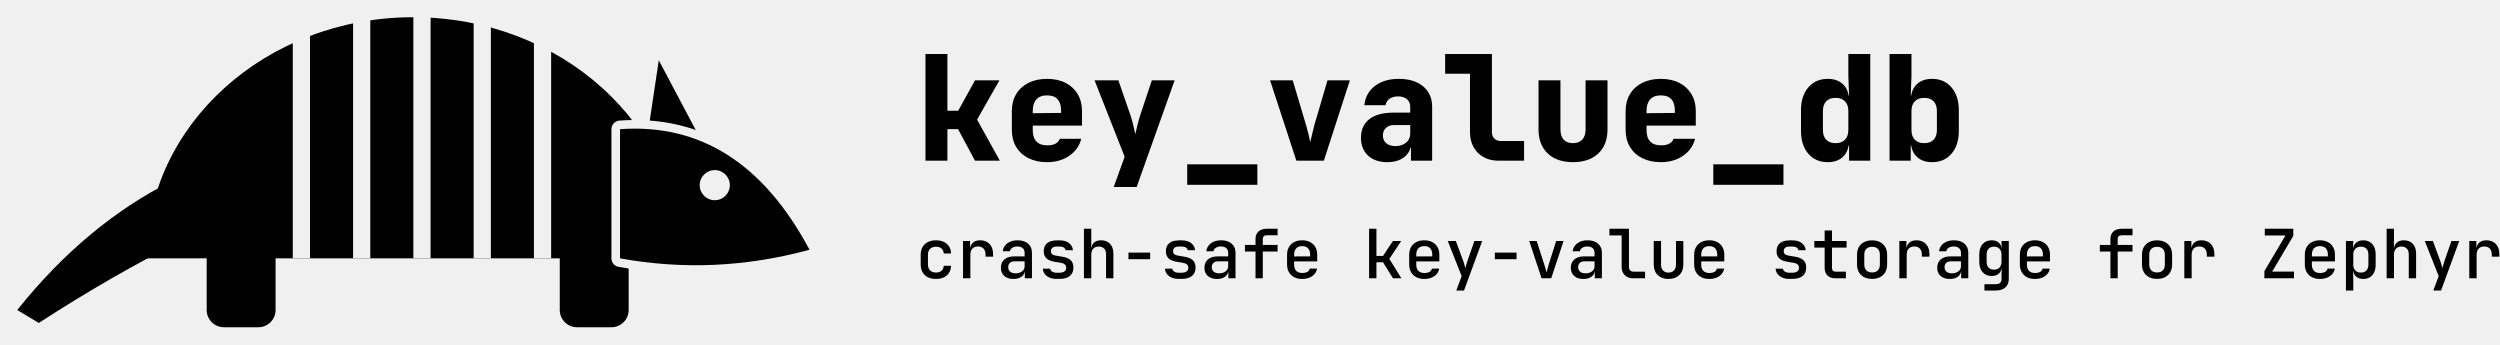
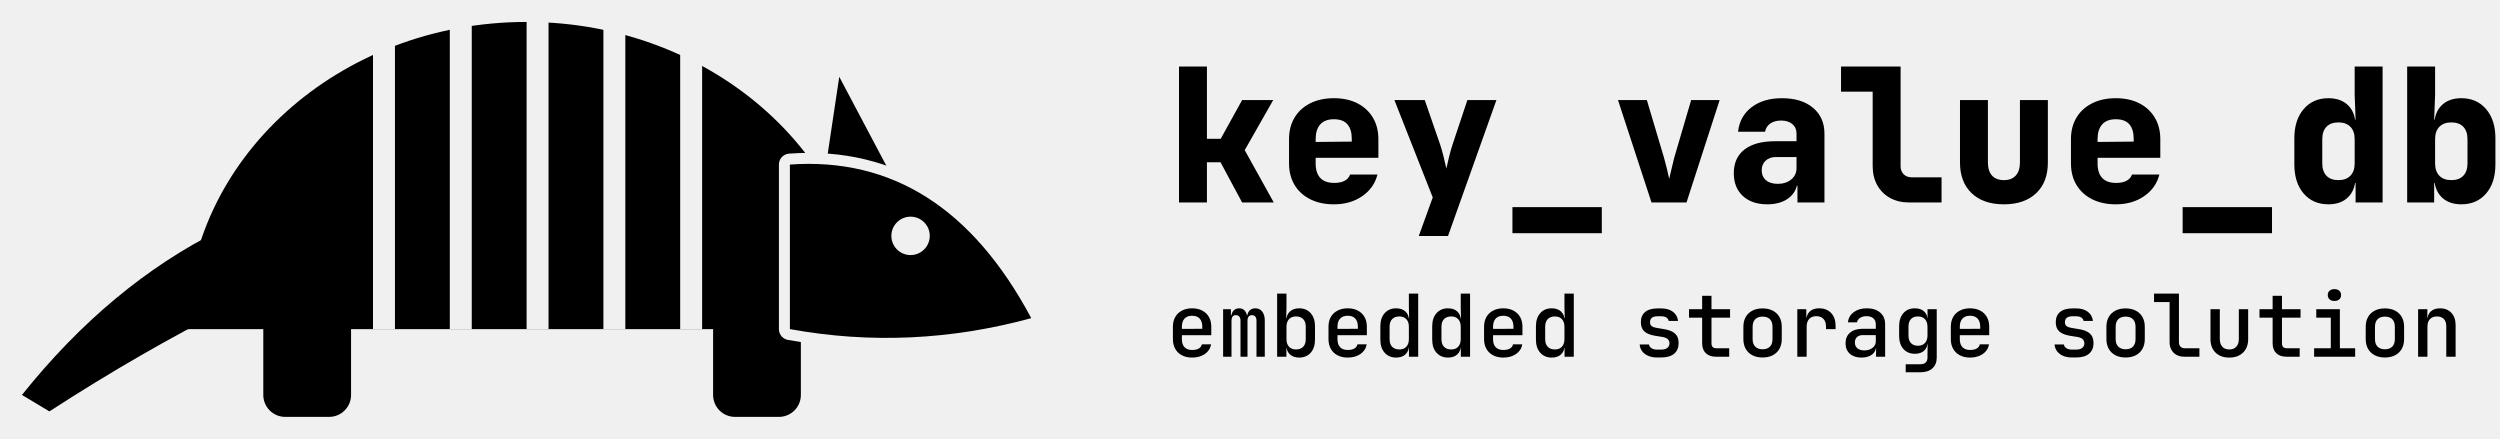
- <svg xmlns="http://www.w3.org/2000/svg" viewBox="0 0 479 66" width="479" height="66" role="img">
+ <svg xmlns="http://www.w3.org/2000/svg" viewBox="0 0 376 66" width="376" height="66" role="img">
  <g fill="#000">
    <g transform="translate(0 0.00) scale(0.825) translate(-4 -60)">
      <defs>
        <mask id="l-body" maskUnits="userSpaceOnUse" x="0" y="40" width="200" height="120">
          <rect x="0" y="40" width="200" height="120" fill="#fff" />
          <g fill="#000">
            <rect x="72" y="60" width="4" height="60" />
            <rect x="86" y="60" width="4" height="60" />
            <rect x="100" y="60" width="4" height="60" />
            <rect x="114" y="60" width="4" height="60" />
            <rect x="128" y="60" width="4" height="60" />
          </g>
          <path d="M154 94 L157 74 L166 91 Z" fill="#000" stroke="#000" stroke-width="4" stroke-linejoin="round" />
          <path d="M148 90 Q176 88 192 118 Q170 124 148 120 Z" fill="#000" stroke="#000" stroke-width="4" stroke-linejoin="round" />
        </mask>
        <mask id="l-ear" maskUnits="userSpaceOnUse" x="0" y="40" width="200" height="120">
          <rect x="0" y="40" width="200" height="120" fill="#fff" />
          <path d="M148 90 Q176 88 192 118 Q170 124 148 120 Z" fill="#000" stroke="#000" stroke-width="4" stroke-linejoin="round" />
        </mask>
        <mask id="l-head" maskUnits="userSpaceOnUse" x="0" y="40" width="200" height="120">
          <rect x="0" y="40" width="200" height="120" fill="#fff" />
          <g fill="#000">
            <circle cx="170" cy="103" r="3.5" />
          </g>
        </mask>
      </defs>
      <g mask="url(#l-body)">
        <path d="M44 102 Q24 112 8 132 L13 135 Q30 124 46 116 Z" />
        <rect x="52" y="110" width="16" height="26" rx="4" />
        <rect x="134" y="110" width="16" height="26" rx="4" />
        <path d="M38 120 A62 56 0 0 1 162 120 Z" />
      </g>
      <path d="M154 94 L157 74 L166 91 Z" mask="url(#l-ear)" />
      <path d="M148 90 Q176 88 192 118 Q170 124 148 120 Z" mask="url(#l-head)" />
    </g>
-     <path transform="translate(175.39 30.79)" d="M1.932 0.0V-20.44H6.132V-9.576H8.204L11.424 -15.4H16.1L11.816 -7.868L16.184 0.0H11.424L8.176 -6.048H6.132V0.0ZM25.228 0.28Q23.184 0.28 21.658 -0.49Q20.132 -1.26 19.306 -2.646Q18.48 -4.032 18.48 -5.88V-9.52Q18.48 -11.368 19.306 -12.754Q20.132 -14.14 21.658 -14.91Q23.184 -15.68 25.228 -15.68Q27.272 -15.68 28.77 -14.91Q30.268 -14.14 31.094 -12.754Q31.92 -11.368 31.92 -9.52V-6.72H22.484V-5.88Q22.484 -4.424 23.184 -3.682Q23.884 -2.94 25.284 -2.94Q26.264 -2.94 26.866 -3.276Q27.468 -3.612 27.664 -4.2H31.78Q31.276 -2.184 29.498 -0.952Q27.72 0.28 25.228 0.28ZM27.916 -8.876V-9.576Q27.916 -11.004 27.258 -11.76Q26.6 -12.516 25.228 -12.516Q23.856 -12.516 23.17 -11.732Q22.484 -10.948 22.484 -9.52V-9.1L28.196 -9.156ZM37.996 5.04 40.096 -0.756 34.328 -15.4H38.892L41.216 -8.68Q41.468 -7.924 41.734 -6.846Q42.0 -5.768 42.14 -5.096Q42.28 -5.768 42.546 -6.846Q42.812 -7.924 43.064 -8.68L45.304 -15.4H49.672L42.392 5.04ZM52.08 4.62V0.7H65.52V4.62ZM72.996 0.0 67.956 -15.4H72.296L74.872 -6.748Q75.096 -5.964 75.32 -5.04Q75.544 -4.116 75.656 -3.556Q75.796 -4.116 76.006 -5.04Q76.216 -5.964 76.412 -6.72L78.96 -15.4H83.244L78.26 0.0ZM90.412 0.28Q88.088 0.28 86.73 -0.98Q85.372 -2.24 85.372 -4.396Q85.372 -6.72 86.982 -7.966Q88.592 -9.212 91.616 -9.212H94.808V-10.36Q94.808 -11.256 94.178 -11.788Q93.548 -12.32 92.484 -12.32Q91.504 -12.32 90.86 -11.872Q90.216 -11.424 90.076 -10.64H86.016Q86.268 -12.964 88.046 -14.322Q89.824 -15.68 92.624 -15.68Q95.564 -15.68 97.286 -14.238Q99.008 -12.796 99.008 -10.36V0.0H94.948V-2.52H94.276L94.976 -3.5Q94.976 -1.764 93.73 -0.742Q92.484 0.28 90.412 0.28ZM91.98 -2.8Q93.212 -2.8 94.01 -3.458Q94.808 -4.116 94.808 -5.18V-6.832H91.7Q90.748 -6.832 90.16 -6.286Q89.572 -5.74 89.572 -4.844Q89.572 -3.892 90.216 -3.346Q90.86 -2.8 91.98 -2.8ZM111.72 0.0Q110.096 0.0 108.864 -0.686Q107.632 -1.372 106.946 -2.604Q106.26 -3.836 106.26 -5.46V-16.66H101.5V-20.44H110.46V-5.46Q110.46 -4.704 110.922 -4.242Q111.384 -3.78 112.14 -3.78H116.62V0.0ZM126 0.28Q122.892 0.28 121.142 -1.4Q119.392 -3.08 119.392 -5.992V-15.4H123.592V-6.02Q123.592 -4.732 124.208 -4.046Q124.824 -3.36 126 -3.36Q127.148 -3.36 127.778 -4.046Q128.408 -4.732 128.408 -6.02V-15.4H132.608V-5.992Q132.608 -3.052 130.844 -1.386Q129.08 0.28 126 0.28ZM142.828 0.28Q140.784 0.28 139.258 -0.49Q137.732 -1.26 136.906 -2.646Q136.08 -4.032 136.08 -5.88V-9.52Q136.08 -11.368 136.906 -12.754Q137.732 -14.14 139.258 -14.91Q140.784 -15.68 142.828 -15.68Q144.872 -15.68 146.37 -14.91Q147.868 -14.14 148.694 -12.754Q149.52 -11.368 149.52 -9.52V-6.72H140.084V-5.88Q140.084 -4.424 140.784 -3.682Q141.484 -2.94 142.884 -2.94Q143.864 -2.94 144.466 -3.276Q145.068 -3.612 145.264 -4.2H149.38Q148.876 -2.184 147.098 -0.952Q145.32 0.28 142.828 0.28ZM145.516 -8.876V-9.576Q145.516 -11.004 144.858 -11.76Q144.2 -12.516 142.828 -12.516Q141.456 -12.516 140.77 -11.732Q140.084 -10.948 140.084 -9.52V-9.1L145.796 -9.156ZM152.88 4.62V0.7H166.32V4.62ZM174.804 0.28Q172.48 0.28 171.08 -1.344Q169.68 -2.968 169.68 -5.74V-9.66Q169.68 -12.404 171.08 -14.042Q172.48 -15.68 174.804 -15.68Q176.708 -15.68 177.8 -14.574Q178.892 -13.468 178.892 -11.48L177.912 -12.46H178.892L178.752 -16.24V-20.44H182.952V0.0H178.892V-2.94H177.912L178.892 -3.92Q178.892 -1.932 177.8 -0.826Q176.708 0.28 174.804 0.28ZM176.316 -3.36Q177.464 -3.36 178.108 -4.018Q178.752 -4.676 178.752 -5.88V-9.52Q178.752 -10.724 178.108 -11.382Q177.464 -12.04 176.316 -12.04Q175.14 -12.04 174.51 -11.382Q173.88 -10.724 173.88 -9.52V-5.88Q173.88 -4.676 174.51 -4.018Q175.14 -3.36 176.316 -3.36ZM194.796 0.28Q192.892 0.28 191.8 -0.826Q190.708 -1.932 190.708 -3.92L191.688 -2.94H190.708V0.0H186.648V-20.44H190.848V-16.24L190.708 -12.46H191.688L190.708 -11.48Q190.708 -13.468 191.8 -14.574Q192.892 -15.68 194.796 -15.68Q197.12 -15.68 198.52 -14.042Q199.92 -12.404 199.92 -9.66V-5.74Q199.92 -2.968 198.52 -1.344Q197.12 0.28 194.796 0.28ZM193.284 -3.36Q194.46 -3.36 195.09 -4.018Q195.72 -4.676 195.72 -5.88V-9.52Q195.72 -10.724 195.09 -11.382Q194.46 -12.04 193.284 -12.04Q192.136 -12.04 191.492 -11.382Q190.848 -10.724 190.848 -9.52V-5.88Q190.848 -4.676 191.492 -4.018Q192.136 -3.36 193.284 -3.36Z" />
-     <path transform="translate(175.39 53.32)" d="M3.952 0.13Q3.068 0.13 2.398 -0.202Q1.729 -0.533 1.371 -1.163Q1.014 -1.794 1.014 -2.639V-4.511Q1.014 -5.369 1.371 -5.993Q1.729 -6.617 2.398 -6.948Q3.068 -7.28 3.952 -7.28Q5.239 -7.28 6.019 -6.604Q6.799 -5.928 6.838 -4.758H5.434Q5.395 -5.369 5.005 -5.707Q4.615 -6.045 3.952 -6.045Q3.237 -6.045 2.821 -5.649Q2.405 -5.252 2.405 -4.524V-2.639Q2.405 -1.911 2.821 -1.508Q3.237 -1.105 3.952 -1.105Q4.615 -1.105 5.005 -1.443Q5.395 -1.781 5.434 -2.392H6.838Q6.799 -1.222 6.019 -0.546Q5.239 0.13 3.952 0.13ZM9.126 0.0V-7.15H10.478V-5.785H10.816L10.387 -4.94Q10.387 -6.097 10.894 -6.688Q11.401 -7.28 12.402 -7.28Q13.546 -7.28 14.215 -6.571Q14.885 -5.863 14.885 -4.628V-4.147H13.442V-4.511Q13.442 -5.278 13.059 -5.688Q12.675 -6.097 11.986 -6.097Q11.297 -6.097 10.913 -5.681Q10.53 -5.265 10.53 -4.511V0.0ZM18.785 0.13Q17.667 0.13 17.023 -0.448Q16.38 -1.027 16.38 -2.028Q16.38 -3.042 17.062 -3.62Q17.745 -4.199 18.941 -4.199H20.93V-4.862Q20.93 -5.447 20.566 -5.772Q20.202 -6.097 19.539 -6.097Q18.954 -6.097 18.564 -5.843Q18.174 -5.59 18.109 -5.174H16.731Q16.848 -6.136 17.621 -6.708Q18.395 -7.28 19.578 -7.28Q20.852 -7.28 21.593 -6.636Q22.334 -5.993 22.334 -4.888V0.0H20.969V-1.313H20.735L20.969 -1.573Q20.969 -0.793 20.371 -0.331Q19.773 0.13 18.785 0.13ZM19.201 -0.949Q19.955 -0.949 20.442 -1.333Q20.93 -1.716 20.93 -2.314V-3.25H18.967Q18.421 -3.25 18.102 -2.951Q17.784 -2.652 17.784 -2.132Q17.784 -1.586 18.161 -1.267Q18.538 -0.949 19.201 -0.949ZM27.053 0.117Q26.286 0.117 25.707 -0.13Q25.129 -0.377 24.797 -0.812Q24.466 -1.248 24.414 -1.846H25.818Q25.87 -1.495 26.195 -1.28Q26.52 -1.066 27.053 -1.066H27.612Q28.249 -1.066 28.574 -1.326Q28.899 -1.586 28.899 -2.015Q28.899 -2.431 28.606 -2.671Q28.314 -2.912 27.742 -2.99L26.819 -3.133Q25.675 -3.315 25.136 -3.79Q24.596 -4.264 24.596 -5.2Q24.596 -6.188 25.239 -6.727Q25.883 -7.267 27.144 -7.267H27.638Q28.756 -7.267 29.425 -6.753Q30.095 -6.24 30.186 -5.382H28.782Q28.73 -5.694 28.438 -5.889Q28.145 -6.084 27.638 -6.084H27.144Q26.533 -6.084 26.253 -5.856Q25.974 -5.629 25.974 -5.187Q25.974 -4.797 26.221 -4.602Q26.468 -4.407 26.988 -4.329L27.937 -4.173Q29.146 -4.004 29.711 -3.503Q30.277 -3.003 30.277 -2.054Q30.277 -1.027 29.607 -0.455Q28.938 0.117 27.612 0.117ZM32.292 0.0V-9.49H33.696V-7.15L33.683 -5.785H34.021L33.683 -5.46Q33.683 -6.318 34.19 -6.799Q34.697 -7.28 35.594 -7.28Q36.66 -7.28 37.297 -6.598Q37.934 -5.915 37.934 -4.758V0.0H36.53V-4.602Q36.53 -5.304 36.153 -5.694Q35.776 -6.084 35.126 -6.084Q34.463 -6.084 34.079 -5.675Q33.696 -5.265 33.696 -4.511V0.0ZM40.82 -3.653V-4.927H44.98V-3.653ZM50.453 0.117Q49.686 0.117 49.108 -0.13Q48.529 -0.377 48.197 -0.812Q47.866 -1.248 47.814 -1.846H49.218Q49.27 -1.495 49.595 -1.28Q49.92 -1.066 50.453 -1.066H51.012Q51.649 -1.066 51.974 -1.326Q52.299 -1.586 52.299 -2.015Q52.299 -2.431 52.007 -2.671Q51.714 -2.912 51.142 -2.99L50.219 -3.133Q49.075 -3.315 48.535 -3.79Q47.996 -4.264 47.996 -5.2Q47.996 -6.188 48.639 -6.727Q49.283 -7.267 50.544 -7.267H51.038Q52.156 -7.267 52.825 -6.753Q53.495 -6.24 53.586 -5.382H52.182Q52.13 -5.694 51.837 -5.889Q51.545 -6.084 51.038 -6.084H50.544Q49.933 -6.084 49.653 -5.856Q49.374 -5.629 49.374 -5.187Q49.374 -4.797 49.621 -4.602Q49.868 -4.407 50.388 -4.329L51.337 -4.173Q52.546 -4.004 53.111 -3.503Q53.677 -3.003 53.677 -2.054Q53.677 -1.027 53.007 -0.455Q52.338 0.117 51.012 0.117ZM57.785 0.13Q56.667 0.13 56.023 -0.448Q55.38 -1.027 55.38 -2.028Q55.38 -3.042 56.062 -3.62Q56.745 -4.199 57.941 -4.199H59.93V-4.862Q59.93 -5.447 59.566 -5.772Q59.202 -6.097 58.539 -6.097Q57.954 -6.097 57.564 -5.843Q57.174 -5.59 57.109 -5.174H55.731Q55.848 -6.136 56.621 -6.708Q57.395 -7.28 58.578 -7.28Q59.852 -7.28 60.593 -6.636Q61.334 -5.993 61.334 -4.888V0.0H59.969V-1.313H59.735L59.969 -1.573Q59.969 -0.793 59.371 -0.331Q58.773 0.13 57.785 0.13ZM58.201 -0.949Q58.955 -0.949 59.442 -1.333Q59.93 -1.716 59.93 -2.314V-3.25H57.967Q57.421 -3.25 57.102 -2.951Q56.784 -2.652 56.784 -2.132Q56.784 -1.586 57.161 -1.267Q57.538 -0.949 58.201 -0.949ZM65.169 0.0V-5.122H63.141V-6.396H65.169V-7.553Q65.169 -8.45 65.741 -8.97Q66.313 -9.49 67.301 -9.49H69.394V-8.242H67.327Q66.963 -8.242 66.761 -8.06Q66.56 -7.878 66.56 -7.54V-6.396H69.394V-5.122H66.56V0.0ZM74.1 0.13Q73.229 0.13 72.572 -0.214Q71.916 -0.559 71.565 -1.183Q71.214 -1.807 71.214 -2.639V-4.511Q71.214 -5.356 71.565 -5.973Q71.916 -6.591 72.572 -6.935Q73.229 -7.28 74.1 -7.28Q74.984 -7.28 75.634 -6.935Q76.284 -6.591 76.635 -5.973Q76.986 -5.356 76.986 -4.511V-3.237H72.566V-2.639Q72.566 -1.846 72.963 -1.43Q73.359 -1.014 74.113 -1.014Q74.724 -1.014 75.101 -1.228Q75.478 -1.443 75.569 -1.859H76.96Q76.804 -0.949 76.024 -0.409Q75.244 0.13 74.1 0.13ZM75.634 -4.082V-4.524Q75.634 -5.304 75.244 -5.733Q74.854 -6.162 74.1 -6.162Q73.359 -6.162 72.963 -5.733Q72.566 -5.304 72.566 -4.511V-4.186L75.738 -4.199ZM86.931 0.0V-9.49H88.335V-4.277H89.596L91.494 -7.15H93.08L90.805 -3.718L93.119 0.0H91.507L89.596 -3.068H88.335V0.0ZM97.5 0.13Q96.629 0.13 95.972 -0.214Q95.316 -0.559 94.965 -1.183Q94.614 -1.807 94.614 -2.639V-4.511Q94.614 -5.356 94.965 -5.973Q95.316 -6.591 95.972 -6.935Q96.629 -7.28 97.5 -7.28Q98.384 -7.28 99.034 -6.935Q99.684 -6.591 100.035 -5.973Q100.386 -5.356 100.386 -4.511V-3.237H95.966V-2.639Q95.966 -1.846 96.362 -1.43Q96.759 -1.014 97.513 -1.014Q98.124 -1.014 98.501 -1.228Q98.878 -1.443 98.969 -1.859H100.36Q100.204 -0.949 99.424 -0.409Q98.644 0.13 97.5 0.13ZM99.034 -4.082V-4.524Q99.034 -5.304 98.644 -5.733Q98.254 -6.162 97.5 -6.162Q96.759 -6.162 96.362 -5.733Q95.966 -5.304 95.966 -4.511V-4.186L99.138 -4.199ZM103.636 2.34 104.663 -0.416 101.998 -7.15H103.545L105.04 -3.12Q105.131 -2.86 105.222 -2.496Q105.313 -2.132 105.378 -1.898Q105.43 -2.132 105.521 -2.496Q105.612 -2.86 105.703 -3.12L107.107 -7.15H108.602L105.118 2.34ZM111.02 -3.653V-4.927H115.18V-3.653ZM119.977 0.0 117.611 -7.15H119.041L120.51 -2.574Q120.653 -2.171 120.763 -1.761Q120.874 -1.352 120.926 -1.118Q120.991 -1.352 121.102 -1.761Q121.212 -2.171 121.329 -2.574L122.772 -7.15H124.189L121.823 0.0ZM127.985 0.13Q126.867 0.13 126.224 -0.448Q125.58 -1.027 125.58 -2.028Q125.58 -3.042 126.262 -3.62Q126.945 -4.199 128.141 -4.199H130.13V-4.862Q130.13 -5.447 129.766 -5.772Q129.402 -6.097 128.739 -6.097Q128.154 -6.097 127.764 -5.843Q127.374 -5.59 127.309 -5.174H125.931Q126.048 -6.136 126.822 -6.708Q127.595 -7.28 128.778 -7.28Q130.052 -7.28 130.793 -6.636Q131.534 -5.993 131.534 -4.888V0.0H130.169V-1.313H129.935L130.169 -1.573Q130.169 -0.793 129.571 -0.331Q128.973 0.13 127.985 0.13ZM128.401 -0.949Q129.155 -0.949 129.642 -1.333Q130.13 -1.716 130.13 -2.314V-3.25H128.167Q127.621 -3.25 127.302 -2.951Q126.984 -2.652 126.984 -2.132Q126.984 -1.586 127.361 -1.267Q127.738 -0.949 128.401 -0.949ZM137.527 0.0Q136.864 0.0 136.37 -0.267Q135.876 -0.533 135.596 -1.027Q135.317 -1.521 135.317 -2.171V-8.216H132.977V-9.49H136.721V-2.171Q136.721 -1.755 136.955 -1.514Q137.189 -1.274 137.592 -1.274H139.802V0.0ZM144.287 0.13Q143.0 0.13 142.233 -0.617Q141.466 -1.365 141.466 -2.652V-7.15H142.87V-2.652Q142.87 -1.911 143.247 -1.501Q143.624 -1.092 144.287 -1.092Q144.963 -1.092 145.346 -1.501Q145.73 -1.911 145.73 -2.652V-7.15H147.134V-2.652Q147.134 -1.365 146.361 -0.617Q145.587 0.13 144.287 0.13ZM152.1 0.13Q151.229 0.13 150.572 -0.214Q149.916 -0.559 149.565 -1.183Q149.214 -1.807 149.214 -2.639V-4.511Q149.214 -5.356 149.565 -5.973Q149.916 -6.591 150.572 -6.935Q151.229 -7.28 152.1 -7.28Q152.984 -7.28 153.634 -6.935Q154.284 -6.591 154.635 -5.973Q154.986 -5.356 154.986 -4.511V-3.237H150.566V-2.639Q150.566 -1.846 150.962 -1.43Q151.359 -1.014 152.113 -1.014Q152.724 -1.014 153.101 -1.228Q153.478 -1.443 153.569 -1.859H154.96Q154.804 -0.949 154.024 -0.409Q153.244 0.13 152.1 0.13ZM153.634 -4.082V-4.524Q153.634 -5.304 153.244 -5.733Q152.854 -6.162 152.1 -6.162Q151.359 -6.162 150.962 -5.733Q150.566 -5.304 150.566 -4.511V-4.186L153.738 -4.199ZM167.453 0.117Q166.686 0.117 166.107 -0.13Q165.529 -0.377 165.197 -0.812Q164.866 -1.248 164.814 -1.846H166.218Q166.27 -1.495 166.595 -1.28Q166.92 -1.066 167.453 -1.066H168.012Q168.649 -1.066 168.974 -1.326Q169.299 -1.586 169.299 -2.015Q169.299 -2.431 169.006 -2.671Q168.714 -2.912 168.142 -2.99L167.219 -3.133Q166.075 -3.315 165.535 -3.79Q164.996 -4.264 164.996 -5.2Q164.996 -6.188 165.639 -6.727Q166.283 -7.267 167.544 -7.267H168.038Q169.156 -7.267 169.825 -6.753Q170.495 -6.24 170.586 -5.382H169.182Q169.13 -5.694 168.837 -5.889Q168.545 -6.084 168.038 -6.084H167.544Q166.933 -6.084 166.654 -5.856Q166.374 -5.629 166.374 -5.187Q166.374 -4.797 166.621 -4.602Q166.868 -4.407 167.388 -4.329L168.337 -4.173Q169.546 -4.004 170.111 -3.503Q170.677 -3.003 170.677 -2.054Q170.677 -1.027 170.007 -0.455Q169.338 0.117 168.012 0.117ZM176.28 0.0Q175.305 0.0 174.759 -0.533Q174.213 -1.066 174.213 -2.015V-5.876H172.237V-7.15H174.213V-9.165H175.617V-7.15H178.412V-5.876H175.617V-2.015Q175.617 -1.274 176.332 -1.274H178.282V0.0ZM183.3 0.117Q182.416 0.117 181.766 -0.221Q181.116 -0.559 180.765 -1.183Q180.414 -1.807 180.414 -2.652V-4.498Q180.414 -5.356 180.765 -5.973Q181.116 -6.591 181.766 -6.929Q182.416 -7.267 183.3 -7.267Q184.184 -7.267 184.834 -6.929Q185.484 -6.591 185.835 -5.973Q186.186 -5.356 186.186 -4.498V-2.652Q186.186 -1.807 185.835 -1.183Q185.484 -0.559 184.834 -0.221Q184.184 0.117 183.3 0.117ZM183.3 -1.118Q184.015 -1.118 184.405 -1.514Q184.795 -1.911 184.795 -2.652V-4.498Q184.795 -5.252 184.405 -5.642Q184.015 -6.032 183.3 -6.032Q182.598 -6.032 182.202 -5.642Q181.805 -5.252 181.805 -4.498V-2.652Q181.805 -1.911 182.202 -1.514Q182.598 -1.118 183.3 -1.118ZM188.526 0.0V-7.15H189.878V-5.785H190.216L189.787 -4.94Q189.787 -6.097 190.294 -6.688Q190.801 -7.28 191.802 -7.28Q192.946 -7.28 193.615 -6.571Q194.285 -5.863 194.285 -4.628V-4.147H192.842V-4.511Q192.842 -5.278 192.458 -5.688Q192.075 -6.097 191.386 -6.097Q190.697 -6.097 190.313 -5.681Q189.93 -5.265 189.93 -4.511V0.0ZM198.185 0.13Q197.067 0.13 196.423 -0.448Q195.78 -1.027 195.78 -2.028Q195.78 -3.042 196.463 -3.62Q197.145 -4.199 198.341 -4.199H200.33V-4.862Q200.33 -5.447 199.966 -5.772Q199.602 -6.097 198.939 -6.097Q198.354 -6.097 197.964 -5.843Q197.574 -5.59 197.509 -5.174H196.131Q196.248 -6.136 197.022 -6.708Q197.795 -7.28 198.978 -7.28Q200.252 -7.28 200.993 -6.636Q201.734 -5.993 201.734 -4.888V0.0H200.369V-1.313H200.135L200.369 -1.573Q200.369 -0.793 199.771 -0.331Q199.173 0.13 198.185 0.13ZM198.601 -0.949Q199.355 -0.949 199.843 -1.333Q200.33 -1.716 200.33 -2.314V-3.25H198.367Q197.821 -3.25 197.502 -2.951Q197.184 -2.652 197.184 -2.132Q197.184 -1.586 197.561 -1.267Q197.938 -0.949 198.601 -0.949ZM204.828 2.34V1.131H207.025Q207.571 1.131 207.837 0.871Q208.104 0.611 208.104 0.104V-0.611L208.13 -1.937H207.831L208.117 -2.197Q208.117 -1.378 207.603 -0.91Q207.09 -0.442 206.219 -0.442Q205.114 -0.442 204.477 -1.17Q203.84 -1.898 203.84 -3.133V-4.589Q203.84 -5.824 204.477 -6.552Q205.114 -7.28 206.219 -7.28Q207.09 -7.28 207.603 -6.805Q208.117 -6.331 208.117 -5.512L207.831 -5.785H208.117L208.104 -7.15H209.495V0.13Q209.495 1.157 208.845 1.748Q208.195 2.34 207.038 2.34ZM206.674 -1.651Q207.337 -1.651 207.72 -2.06Q208.104 -2.47 208.104 -3.198V-4.511Q208.104 -5.239 207.72 -5.649Q207.337 -6.058 206.674 -6.058Q205.985 -6.058 205.614 -5.662Q205.244 -5.265 205.244 -4.511V-3.198Q205.244 -2.457 205.614 -2.054Q205.985 -1.651 206.674 -1.651ZM214.5 0.13Q213.629 0.13 212.972 -0.214Q212.316 -0.559 211.965 -1.183Q211.614 -1.807 211.614 -2.639V-4.511Q211.614 -5.356 211.965 -5.973Q212.316 -6.591 212.972 -6.935Q213.629 -7.28 214.5 -7.28Q215.384 -7.28 216.034 -6.935Q216.684 -6.591 217.035 -5.973Q217.386 -5.356 217.386 -4.511V-3.237H212.966V-2.639Q212.966 -1.846 213.363 -1.43Q213.759 -1.014 214.513 -1.014Q215.124 -1.014 215.501 -1.228Q215.878 -1.443 215.969 -1.859H217.36Q217.204 -0.949 216.424 -0.409Q215.644 0.13 214.5 0.13ZM216.034 -4.082V-4.524Q216.034 -5.304 215.644 -5.733Q215.254 -6.162 214.5 -6.162Q213.759 -6.162 213.363 -5.733Q212.966 -5.304 212.966 -4.511V-4.186L216.138 -4.199ZM228.969 0.0V-5.122H226.941V-6.396H228.969V-7.553Q228.969 -8.45 229.541 -8.97Q230.113 -9.49 231.101 -9.49H233.194V-8.242H231.127Q230.763 -8.242 230.561 -8.06Q230.36 -7.878 230.36 -7.54V-6.396H233.194V-5.122H230.36V0.0ZM237.9 0.117Q237.016 0.117 236.366 -0.221Q235.716 -0.559 235.365 -1.183Q235.014 -1.807 235.014 -2.652V-4.498Q235.014 -5.356 235.365 -5.973Q235.716 -6.591 236.366 -6.929Q237.016 -7.267 237.9 -7.267Q238.784 -7.267 239.434 -6.929Q240.084 -6.591 240.435 -5.973Q240.786 -5.356 240.786 -4.498V-2.652Q240.786 -1.807 240.435 -1.183Q240.084 -0.559 239.434 -0.221Q238.784 0.117 237.9 0.117ZM237.9 -1.118Q238.615 -1.118 239.005 -1.514Q239.395 -1.911 239.395 -2.652V-4.498Q239.395 -5.252 239.005 -5.642Q238.615 -6.032 237.9 -6.032Q237.198 -6.032 236.802 -5.642Q236.405 -5.252 236.405 -4.498V-2.652Q236.405 -1.911 236.802 -1.514Q237.198 -1.118 237.9 -1.118ZM243.126 0.0V-7.15H244.478V-5.785H244.816L244.387 -4.94Q244.387 -6.097 244.894 -6.688Q245.401 -7.28 246.402 -7.28Q247.546 -7.28 248.215 -6.571Q248.885 -5.863 248.885 -4.628V-4.147H247.442V-4.511Q247.442 -5.278 247.058 -5.688Q246.675 -6.097 245.986 -6.097Q245.297 -6.097 244.913 -5.681Q244.53 -5.265 244.53 -4.511V0.0ZM258.466 0.0V-1.365L262.509 -8.203H258.544V-9.49H264.004V-8.125L259.961 -1.287H264.134V0.0ZM269.1 0.13Q268.229 0.13 267.572 -0.214Q266.916 -0.559 266.565 -1.183Q266.214 -1.807 266.214 -2.639V-4.511Q266.214 -5.356 266.565 -5.973Q266.916 -6.591 267.572 -6.935Q268.229 -7.28 269.1 -7.28Q269.984 -7.28 270.634 -6.935Q271.284 -6.591 271.635 -5.973Q271.986 -5.356 271.986 -4.511V-3.237H267.566V-2.639Q267.566 -1.846 267.962 -1.43Q268.359 -1.014 269.113 -1.014Q269.724 -1.014 270.101 -1.228Q270.478 -1.443 270.569 -1.859H271.96Q271.804 -0.949 271.024 -0.409Q270.244 0.13 269.1 0.13ZM270.634 -4.082V-4.524Q270.634 -5.304 270.244 -5.733Q269.854 -6.162 269.1 -6.162Q268.359 -6.162 267.962 -5.733Q267.566 -5.304 267.566 -4.511V-4.186L270.738 -4.199ZM274.092 2.34V-7.15H275.483V-5.785H275.782L275.483 -5.46Q275.483 -6.305 276.01 -6.792Q276.536 -7.28 277.42 -7.28Q278.499 -7.28 279.143 -6.558Q279.786 -5.837 279.786 -4.589V-2.574Q279.786 -1.742 279.494 -1.137Q279.201 -0.533 278.675 -0.202Q278.148 0.13 277.42 0.13Q276.549 0.13 276.016 -0.357Q275.483 -0.845 275.483 -1.69L275.782 -1.365H275.457L275.496 0.299V2.34ZM276.939 -1.092Q277.628 -1.092 278.011 -1.488Q278.395 -1.885 278.395 -2.639V-4.511Q278.395 -5.265 278.011 -5.662Q277.628 -6.058 276.939 -6.058Q276.276 -6.058 275.886 -5.649Q275.496 -5.239 275.496 -4.511V-2.639Q275.496 -1.911 275.886 -1.501Q276.276 -1.092 276.939 -1.092ZM281.892 0.0V-9.49H283.296V-7.15L283.283 -5.785H283.621L283.283 -5.46Q283.283 -6.318 283.79 -6.799Q284.297 -7.28 285.194 -7.28Q286.26 -7.28 286.897 -6.598Q287.534 -5.915 287.534 -4.758V0.0H286.13V-4.602Q286.13 -5.304 285.753 -5.694Q285.376 -6.084 284.726 -6.084Q284.063 -6.084 283.679 -5.675Q283.296 -5.265 283.296 -4.511V0.0ZM290.836 2.34 291.863 -0.416 289.198 -7.15H290.745L292.24 -3.12Q292.331 -2.86 292.422 -2.496Q292.513 -2.132 292.578 -1.898Q292.63 -2.132 292.721 -2.496Q292.812 -2.86 292.903 -3.12L294.307 -7.15H295.802L292.318 2.34ZM297.726 0.0V-7.15H299.078V-5.785H299.416L298.987 -4.94Q298.987 -6.097 299.494 -6.688Q300.001 -7.28 301.002 -7.28Q302.146 -7.28 302.815 -6.571Q303.485 -5.863 303.485 -4.628V-4.147H302.042V-4.511Q302.042 -5.278 301.659 -5.688Q301.275 -6.097 300.586 -6.097Q299.897 -6.097 299.514 -5.681Q299.13 -5.265 299.13 -4.511V0.0Z" />
+     <path transform="translate(175.39 30.45)" d="M1.932 0.0V-20.44H6.132V-9.576H8.204L11.424 -15.4H16.1L11.816 -7.868L16.184 0.0H11.424L8.176 -6.048H6.132V0.0ZM25.228 0.28Q23.184 0.28 21.658 -0.49Q20.132 -1.26 19.306 -2.646Q18.48 -4.032 18.48 -5.88V-9.52Q18.48 -11.368 19.306 -12.754Q20.132 -14.14 21.658 -14.91Q23.184 -15.68 25.228 -15.68Q27.272 -15.68 28.77 -14.91Q30.268 -14.14 31.094 -12.754Q31.92 -11.368 31.92 -9.52V-6.72H22.484V-5.88Q22.484 -4.424 23.184 -3.682Q23.884 -2.94 25.284 -2.94Q26.264 -2.94 26.866 -3.276Q27.468 -3.612 27.664 -4.2H31.78Q31.276 -2.184 29.498 -0.952Q27.72 0.28 25.228 0.28ZM27.916 -8.876V-9.576Q27.916 -11.004 27.258 -11.76Q26.6 -12.516 25.228 -12.516Q23.856 -12.516 23.17 -11.732Q22.484 -10.948 22.484 -9.52V-9.1L28.196 -9.156ZM37.996 5.04 40.096 -0.756 34.328 -15.4H38.892L41.216 -8.68Q41.468 -7.924 41.734 -6.846Q42.0 -5.768 42.14 -5.096Q42.28 -5.768 42.546 -6.846Q42.812 -7.924 43.064 -8.68L45.304 -15.4H49.672L42.392 5.04ZM52.08 4.62V0.7H65.52V4.62ZM72.996 0.0 67.956 -15.4H72.296L74.872 -6.748Q75.096 -5.964 75.32 -5.04Q75.544 -4.116 75.656 -3.556Q75.796 -4.116 76.006 -5.04Q76.216 -5.964 76.412 -6.72L78.96 -15.4H83.244L78.26 0.0ZM90.412 0.28Q88.088 0.28 86.73 -0.98Q85.372 -2.24 85.372 -4.396Q85.372 -6.72 86.982 -7.966Q88.592 -9.212 91.616 -9.212H94.808V-10.36Q94.808 -11.256 94.178 -11.788Q93.548 -12.32 92.484 -12.32Q91.504 -12.32 90.86 -11.872Q90.216 -11.424 90.076 -10.64H86.016Q86.268 -12.964 88.046 -14.322Q89.824 -15.68 92.624 -15.68Q95.564 -15.68 97.286 -14.238Q99.008 -12.796 99.008 -10.36V0.0H94.948V-2.52H94.276L94.976 -3.5Q94.976 -1.764 93.73 -0.742Q92.484 0.28 90.412 0.28ZM91.98 -2.8Q93.212 -2.8 94.01 -3.458Q94.808 -4.116 94.808 -5.18V-6.832H91.7Q90.748 -6.832 90.16 -6.286Q89.572 -5.74 89.572 -4.844Q89.572 -3.892 90.216 -3.346Q90.86 -2.8 91.98 -2.8ZM111.72 0.0Q110.096 0.0 108.864 -0.686Q107.632 -1.372 106.946 -2.604Q106.26 -3.836 106.26 -5.46V-16.66H101.5V-20.44H110.46V-5.46Q110.46 -4.704 110.922 -4.242Q111.384 -3.78 112.14 -3.78H116.62V0.0ZM126 0.28Q122.892 0.28 121.142 -1.4Q119.392 -3.08 119.392 -5.992V-15.4H123.592V-6.02Q123.592 -4.732 124.208 -4.046Q124.824 -3.36 126 -3.36Q127.148 -3.36 127.778 -4.046Q128.408 -4.732 128.408 -6.02V-15.4H132.608V-5.992Q132.608 -3.052 130.844 -1.386Q129.08 0.28 126 0.28ZM142.828 0.28Q140.784 0.28 139.258 -0.49Q137.732 -1.26 136.906 -2.646Q136.08 -4.032 136.08 -5.88V-9.52Q136.08 -11.368 136.906 -12.754Q137.732 -14.14 139.258 -14.91Q140.784 -15.68 142.828 -15.68Q144.872 -15.68 146.37 -14.91Q147.868 -14.14 148.694 -12.754Q149.52 -11.368 149.52 -9.52V-6.72H140.084V-5.88Q140.084 -4.424 140.784 -3.682Q141.484 -2.94 142.884 -2.94Q143.864 -2.94 144.466 -3.276Q145.068 -3.612 145.264 -4.2H149.38Q148.876 -2.184 147.098 -0.952Q145.32 0.28 142.828 0.28ZM145.516 -8.876V-9.576Q145.516 -11.004 144.858 -11.76Q144.2 -12.516 142.828 -12.516Q141.456 -12.516 140.77 -11.732Q140.084 -10.948 140.084 -9.52V-9.1L145.796 -9.156ZM152.88 4.62V0.7H166.32V4.62ZM174.804 0.28Q172.48 0.28 171.08 -1.344Q169.68 -2.968 169.68 -5.74V-9.66Q169.68 -12.404 171.08 -14.042Q172.48 -15.68 174.804 -15.68Q176.708 -15.68 177.8 -14.574Q178.892 -13.468 178.892 -11.48L177.912 -12.46H178.892L178.752 -16.24V-20.44H182.952V0.0H178.892V-2.94H177.912L178.892 -3.92Q178.892 -1.932 177.8 -0.826Q176.708 0.28 174.804 0.28ZM176.316 -3.36Q177.464 -3.36 178.108 -4.018Q178.752 -4.676 178.752 -5.88V-9.52Q178.752 -10.724 178.108 -11.382Q177.464 -12.04 176.316 -12.04Q175.14 -12.04 174.51 -11.382Q173.88 -10.724 173.88 -9.52V-5.88Q173.88 -4.676 174.51 -4.018Q175.14 -3.36 176.316 -3.36ZM194.796 0.28Q192.892 0.28 191.8 -0.826Q190.708 -1.932 190.708 -3.92L191.688 -2.94H190.708V0.0H186.648V-20.44H190.848V-16.24L190.708 -12.46H191.688L190.708 -11.48Q190.708 -13.468 191.8 -14.574Q192.892 -15.68 194.796 -15.68Q197.12 -15.68 198.52 -14.042Q199.92 -12.404 199.92 -9.66V-5.74Q199.92 -2.968 198.52 -1.344Q197.12 0.28 194.796 0.28ZM193.284 -3.36Q194.46 -3.36 195.09 -4.018Q195.72 -4.676 195.72 -5.88V-9.52Q195.72 -10.724 195.09 -11.382Q194.46 -12.04 193.284 -12.04Q192.136 -12.04 191.492 -11.382Q190.848 -10.724 190.848 -9.52V-5.88Q190.848 -4.676 191.492 -4.018Q192.136 -3.36 193.284 -3.36Z" />
+     <path transform="translate(175.39 53.65)" d="M3.9 0.13Q3.029 0.13 2.373 -0.214Q1.716 -0.559 1.365 -1.183Q1.014 -1.807 1.014 -2.639V-4.511Q1.014 -5.356 1.365 -5.973Q1.716 -6.591 2.373 -6.935Q3.029 -7.28 3.9 -7.28Q4.784 -7.28 5.434 -6.935Q6.084 -6.591 6.435 -5.973Q6.786 -5.356 6.786 -4.511V-3.237H2.366V-2.639Q2.366 -1.846 2.763 -1.43Q3.159 -1.014 3.913 -1.014Q4.524 -1.014 4.901 -1.228Q5.278 -1.443 5.369 -1.859H6.76Q6.604 -0.949 5.824 -0.409Q5.044 0.13 3.9 0.13ZM5.434 -4.082V-4.524Q5.434 -5.304 5.044 -5.733Q4.654 -6.162 3.9 -6.162Q3.159 -6.162 2.763 -5.733Q2.366 -5.304 2.366 -4.511V-4.186L5.538 -4.199ZM8.567 0.0V-7.15H9.737V-6.24H9.997L9.802 -5.967Q9.802 -6.565 10.127 -6.922Q10.452 -7.28 10.998 -7.28Q11.583 -7.28 11.901 -6.825Q12.22 -6.37 12.22 -5.577L11.908 -6.24H12.402L12.194 -5.967Q12.194 -6.565 12.525 -6.922Q12.857 -7.28 13.416 -7.28Q14.079 -7.28 14.456 -6.779Q14.833 -6.279 14.833 -5.447V0.0H13.585V-5.408Q13.585 -5.811 13.41 -6.032Q13.234 -6.253 12.909 -6.253Q12.584 -6.253 12.409 -6.038Q12.233 -5.824 12.233 -5.421V0.0H11.18V-5.408Q11.18 -5.824 10.998 -6.038Q10.816 -6.253 10.478 -6.253Q10.153 -6.253 9.99 -6.038Q9.828 -5.824 9.828 -5.421V0.0ZM20.007 0.13Q19.123 0.13 18.603 -0.357Q18.083 -0.845 18.083 -1.69L18.382 -1.365H18.083V0.0H16.692V-9.49H18.096V-7.449L18.057 -5.785H18.382L18.083 -5.46Q18.083 -6.305 18.609 -6.792Q19.136 -7.28 20.007 -7.28Q21.086 -7.28 21.736 -6.552Q22.386 -5.824 22.386 -4.576V-2.561Q22.386 -1.326 21.736 -0.598Q21.086 0.13 20.007 0.13ZM19.526 -1.092Q20.215 -1.092 20.605 -1.488Q20.995 -1.885 20.995 -2.639V-4.511Q20.995 -5.265 20.605 -5.662Q20.215 -6.058 19.526 -6.058Q18.863 -6.058 18.48 -5.649Q18.096 -5.239 18.096 -4.511V-2.639Q18.096 -1.911 18.48 -1.501Q18.863 -1.092 19.526 -1.092ZM27.3 0.13Q26.429 0.13 25.773 -0.214Q25.116 -0.559 24.765 -1.183Q24.414 -1.807 24.414 -2.639V-4.511Q24.414 -5.356 24.765 -5.973Q25.116 -6.591 25.773 -6.935Q26.429 -7.28 27.3 -7.28Q28.184 -7.28 28.834 -6.935Q29.484 -6.591 29.835 -5.973Q30.186 -5.356 30.186 -4.511V-3.237H25.766V-2.639Q25.766 -1.846 26.162 -1.43Q26.559 -1.014 27.313 -1.014Q27.924 -1.014 28.301 -1.228Q28.678 -1.443 28.769 -1.859H30.16Q30.004 -0.949 29.224 -0.409Q28.444 0.13 27.3 0.13ZM28.834 -4.082V-4.524Q28.834 -5.304 28.444 -5.733Q28.054 -6.162 27.3 -6.162Q26.559 -6.162 26.162 -5.733Q25.766 -5.304 25.766 -4.511V-4.186L28.938 -4.199ZM34.593 0.13Q33.514 0.13 32.864 -0.598Q32.214 -1.326 32.214 -2.561V-4.576Q32.214 -5.824 32.864 -6.552Q33.514 -7.28 34.593 -7.28Q35.477 -7.28 35.997 -6.792Q36.517 -6.305 36.517 -5.46L36.218 -5.785H36.543L36.504 -7.449V-9.49H37.908V0.0H36.517V-1.365H36.218L36.517 -1.69Q36.517 -0.845 35.997 -0.357Q35.477 0.13 34.593 0.13ZM35.074 -1.092Q35.737 -1.092 36.12 -1.501Q36.504 -1.911 36.504 -2.639V-4.511Q36.504 -5.239 36.12 -5.649Q35.737 -6.058 35.074 -6.058Q34.385 -6.058 33.995 -5.662Q33.605 -5.265 33.605 -4.511V-2.639Q33.605 -1.885 33.995 -1.488Q34.385 -1.092 35.074 -1.092ZM42.393 0.13Q41.314 0.13 40.664 -0.598Q40.014 -1.326 40.014 -2.561V-4.576Q40.014 -5.824 40.664 -6.552Q41.314 -7.28 42.393 -7.28Q43.277 -7.28 43.797 -6.792Q44.317 -6.305 44.317 -5.46L44.018 -5.785H44.343L44.304 -7.449V-9.49H45.708V0.0H44.317V-1.365H44.018L44.317 -1.69Q44.317 -0.845 43.797 -0.357Q43.277 0.13 42.393 0.13ZM42.874 -1.092Q43.537 -1.092 43.921 -1.501Q44.304 -1.911 44.304 -2.639V-4.511Q44.304 -5.239 43.921 -5.649Q43.537 -6.058 42.874 -6.058Q42.185 -6.058 41.795 -5.662Q41.405 -5.265 41.405 -4.511V-2.639Q41.405 -1.885 41.795 -1.488Q42.185 -1.092 42.874 -1.092ZM50.7 0.13Q49.829 0.13 49.172 -0.214Q48.516 -0.559 48.165 -1.183Q47.814 -1.807 47.814 -2.639V-4.511Q47.814 -5.356 48.165 -5.973Q48.516 -6.591 49.172 -6.935Q49.829 -7.28 50.7 -7.28Q51.584 -7.28 52.234 -6.935Q52.884 -6.591 53.235 -5.973Q53.586 -5.356 53.586 -4.511V-3.237H49.166V-2.639Q49.166 -1.846 49.562 -1.43Q49.959 -1.014 50.713 -1.014Q51.324 -1.014 51.701 -1.228Q52.078 -1.443 52.169 -1.859H53.56Q53.404 -0.949 52.624 -0.409Q51.844 0.13 50.7 0.13ZM52.234 -4.082V-4.524Q52.234 -5.304 51.844 -5.733Q51.454 -6.162 50.7 -6.162Q49.959 -6.162 49.562 -5.733Q49.166 -5.304 49.166 -4.511V-4.186L52.338 -4.199ZM57.993 0.13Q56.914 0.13 56.264 -0.598Q55.614 -1.326 55.614 -2.561V-4.576Q55.614 -5.824 56.264 -6.552Q56.914 -7.28 57.993 -7.28Q58.877 -7.28 59.397 -6.792Q59.917 -6.305 59.917 -5.46L59.618 -5.785H59.943L59.904 -7.449V-9.49H61.308V0.0H59.917V-1.365H59.618L59.917 -1.69Q59.917 -0.845 59.397 -0.357Q58.877 0.13 57.993 0.13ZM58.474 -1.092Q59.137 -1.092 59.52 -1.501Q59.904 -1.911 59.904 -2.639V-4.511Q59.904 -5.239 59.52 -5.649Q59.137 -6.058 58.474 -6.058Q57.785 -6.058 57.395 -5.662Q57.005 -5.265 57.005 -4.511V-2.639Q57.005 -1.885 57.395 -1.488Q57.785 -1.092 58.474 -1.092ZM73.853 0.117Q73.086 0.117 72.507 -0.13Q71.929 -0.377 71.597 -0.812Q71.266 -1.248 71.214 -1.846H72.618Q72.67 -1.495 72.995 -1.28Q73.32 -1.066 73.853 -1.066H74.412Q75.049 -1.066 75.374 -1.326Q75.699 -1.586 75.699 -2.015Q75.699 -2.431 75.406 -2.671Q75.114 -2.912 74.542 -2.99L73.619 -3.133Q72.475 -3.315 71.936 -3.79Q71.396 -4.264 71.396 -5.2Q71.396 -6.188 72.04 -6.727Q72.683 -7.267 73.944 -7.267H74.438Q75.556 -7.267 76.225 -6.753Q76.895 -6.24 76.986 -5.382H75.582Q75.53 -5.694 75.238 -5.889Q74.945 -6.084 74.438 -6.084H73.944Q73.333 -6.084 73.053 -5.856Q72.774 -5.629 72.774 -5.187Q72.774 -4.797 73.021 -4.602Q73.268 -4.407 73.788 -4.329L74.737 -4.173Q75.946 -4.004 76.511 -3.503Q77.077 -3.003 77.077 -2.054Q77.077 -1.027 76.407 -0.455Q75.738 0.117 74.412 0.117ZM82.68 0.0Q81.705 0.0 81.159 -0.533Q80.613 -1.066 80.613 -2.015V-5.876H78.637V-7.15H80.613V-9.165H82.017V-7.15H84.812V-5.876H82.017V-2.015Q82.017 -1.274 82.732 -1.274H84.682V0.0ZM89.7 0.117Q88.816 0.117 88.166 -0.221Q87.516 -0.559 87.165 -1.183Q86.814 -1.807 86.814 -2.652V-4.498Q86.814 -5.356 87.165 -5.973Q87.516 -6.591 88.166 -6.929Q88.816 -7.267 89.7 -7.267Q90.584 -7.267 91.234 -6.929Q91.884 -6.591 92.235 -5.973Q92.586 -5.356 92.586 -4.498V-2.652Q92.586 -1.807 92.235 -1.183Q91.884 -0.559 91.234 -0.221Q90.584 0.117 89.7 0.117ZM89.7 -1.118Q90.415 -1.118 90.805 -1.514Q91.195 -1.911 91.195 -2.652V-4.498Q91.195 -5.252 90.805 -5.642Q90.415 -6.032 89.7 -6.032Q88.998 -6.032 88.601 -5.642Q88.205 -5.252 88.205 -4.498V-2.652Q88.205 -1.911 88.601 -1.514Q88.998 -1.118 89.7 -1.118ZM94.926 0.0V-7.15H96.278V-5.785H96.616L96.187 -4.94Q96.187 -6.097 96.694 -6.688Q97.201 -7.28 98.202 -7.28Q99.346 -7.28 100.015 -6.571Q100.685 -5.863 100.685 -4.628V-4.147H99.242V-4.511Q99.242 -5.278 98.858 -5.688Q98.475 -6.097 97.786 -6.097Q97.097 -6.097 96.713 -5.681Q96.33 -5.265 96.33 -4.511V0.0ZM104.585 0.13Q103.467 0.13 102.823 -0.448Q102.18 -1.027 102.18 -2.028Q102.18 -3.042 102.862 -3.62Q103.545 -4.199 104.741 -4.199H106.73V-4.862Q106.73 -5.447 106.366 -5.772Q106.002 -6.097 105.339 -6.097Q104.754 -6.097 104.364 -5.843Q103.974 -5.59 103.909 -5.174H102.531Q102.648 -6.136 103.421 -6.708Q104.195 -7.28 105.378 -7.28Q106.652 -7.28 107.393 -6.636Q108.134 -5.993 108.134 -4.888V0.0H106.769V-1.313H106.535L106.769 -1.573Q106.769 -0.793 106.171 -0.331Q105.573 0.13 104.585 0.13ZM105.001 -0.949Q105.755 -0.949 106.242 -1.333Q106.73 -1.716 106.73 -2.314V-3.25H104.767Q104.221 -3.25 103.902 -2.951Q103.584 -2.652 103.584 -2.132Q103.584 -1.586 103.961 -1.267Q104.338 -0.949 105.001 -0.949ZM111.228 2.34V1.131H113.425Q113.971 1.131 114.237 0.871Q114.504 0.611 114.504 0.104V-0.611L114.53 -1.937H114.231L114.517 -2.197Q114.517 -1.378 114.004 -0.91Q113.49 -0.442 112.619 -0.442Q111.514 -0.442 110.877 -1.17Q110.24 -1.898 110.24 -3.133V-4.589Q110.24 -5.824 110.877 -6.552Q111.514 -7.28 112.619 -7.28Q113.49 -7.28 114.004 -6.805Q114.517 -6.331 114.517 -5.512L114.231 -5.785H114.517L114.504 -7.15H115.895V0.13Q115.895 1.157 115.245 1.748Q114.595 2.34 113.438 2.34ZM113.074 -1.651Q113.737 -1.651 114.12 -2.06Q114.504 -2.47 114.504 -3.198V-4.511Q114.504 -5.239 114.12 -5.649Q113.737 -6.058 113.074 -6.058Q112.385 -6.058 112.014 -5.662Q111.644 -5.265 111.644 -4.511V-3.198Q111.644 -2.457 112.014 -2.054Q112.385 -1.651 113.074 -1.651ZM120.9 0.13Q120.029 0.13 119.373 -0.214Q118.716 -0.559 118.365 -1.183Q118.014 -1.807 118.014 -2.639V-4.511Q118.014 -5.356 118.365 -5.973Q118.716 -6.591 119.373 -6.935Q120.029 -7.28 120.9 -7.28Q121.784 -7.28 122.434 -6.935Q123.084 -6.591 123.435 -5.973Q123.786 -5.356 123.786 -4.511V-3.237H119.366V-2.639Q119.366 -1.846 119.763 -1.43Q120.159 -1.014 120.913 -1.014Q121.524 -1.014 121.901 -1.228Q122.278 -1.443 122.369 -1.859H123.76Q123.604 -0.949 122.824 -0.409Q122.044 0.13 120.9 0.13ZM122.434 -4.082V-4.524Q122.434 -5.304 122.044 -5.733Q121.654 -6.162 120.9 -6.162Q120.159 -6.162 119.763 -5.733Q119.366 -5.304 119.366 -4.511V-4.186L122.538 -4.199ZM136.253 0.117Q135.486 0.117 134.907 -0.13Q134.329 -0.377 133.998 -0.812Q133.666 -1.248 133.614 -1.846H135.018Q135.07 -1.495 135.395 -1.28Q135.72 -1.066 136.253 -1.066H136.812Q137.449 -1.066 137.774 -1.326Q138.099 -1.586 138.099 -2.015Q138.099 -2.431 137.806 -2.671Q137.514 -2.912 136.942 -2.99L136.019 -3.133Q134.875 -3.315 134.335 -3.79Q133.796 -4.264 133.796 -5.2Q133.796 -6.188 134.44 -6.727Q135.083 -7.267 136.344 -7.267H136.838Q137.956 -7.267 138.625 -6.753Q139.295 -6.24 139.386 -5.382H137.982Q137.93 -5.694 137.637 -5.889Q137.345 -6.084 136.838 -6.084H136.344Q135.733 -6.084 135.454 -5.856Q135.174 -5.629 135.174 -5.187Q135.174 -4.797 135.421 -4.602Q135.668 -4.407 136.188 -4.329L137.137 -4.173Q138.346 -4.004 138.911 -3.503Q139.477 -3.003 139.477 -2.054Q139.477 -1.027 138.808 -0.455Q138.138 0.117 136.812 0.117ZM144.3 0.117Q143.416 0.117 142.766 -0.221Q142.116 -0.559 141.765 -1.183Q141.414 -1.807 141.414 -2.652V-4.498Q141.414 -5.356 141.765 -5.973Q142.116 -6.591 142.766 -6.929Q143.416 -7.267 144.3 -7.267Q145.184 -7.267 145.834 -6.929Q146.484 -6.591 146.835 -5.973Q147.186 -5.356 147.186 -4.498V-2.652Q147.186 -1.807 146.835 -1.183Q146.484 -0.559 145.834 -0.221Q145.184 0.117 144.3 0.117ZM144.3 -1.118Q145.015 -1.118 145.405 -1.514Q145.795 -1.911 145.795 -2.652V-4.498Q145.795 -5.252 145.405 -5.642Q145.015 -6.032 144.3 -6.032Q143.598 -6.032 143.202 -5.642Q142.805 -5.252 142.805 -4.498V-2.652Q142.805 -1.911 143.202 -1.514Q143.598 -1.118 144.3 -1.118ZM153.127 0.0Q152.464 0.0 151.97 -0.267Q151.476 -0.533 151.197 -1.027Q150.917 -1.521 150.917 -2.171V-8.216H148.577V-9.49H152.321V-2.171Q152.321 -1.755 152.555 -1.514Q152.789 -1.274 153.192 -1.274H155.402V0.0ZM159.887 0.13Q158.6 0.13 157.833 -0.617Q157.066 -1.365 157.066 -2.652V-7.15H158.47V-2.652Q158.47 -1.911 158.847 -1.501Q159.224 -1.092 159.887 -1.092Q160.563 -1.092 160.947 -1.501Q161.33 -1.911 161.33 -2.652V-7.15H162.734V-2.652Q162.734 -1.365 161.961 -0.617Q161.187 0.13 159.887 0.13ZM168.48 0.0Q167.505 0.0 166.959 -0.533Q166.413 -1.066 166.413 -2.015V-5.876H164.437V-7.15H166.413V-9.165H167.817V-7.15H170.612V-5.876H167.817V-2.015Q167.817 -1.274 168.532 -1.274H170.482V0.0ZM172.653 0.0V-1.274H175.162V-5.876H172.978V-7.15H176.527V-1.274H178.828V0.0ZM175.708 -8.385Q175.253 -8.385 174.98 -8.625Q174.707 -8.866 174.707 -9.269Q174.707 -9.685 174.98 -9.925Q175.253 -10.166 175.708 -10.166Q176.163 -10.166 176.436 -9.925Q176.709 -9.685 176.709 -9.269Q176.709 -8.866 176.436 -8.625Q176.163 -8.385 175.708 -8.385ZM183.3 0.117Q182.416 0.117 181.766 -0.221Q181.116 -0.559 180.765 -1.183Q180.414 -1.807 180.414 -2.652V-4.498Q180.414 -5.356 180.765 -5.973Q181.116 -6.591 181.766 -6.929Q182.416 -7.267 183.3 -7.267Q184.184 -7.267 184.834 -6.929Q185.484 -6.591 185.835 -5.973Q186.186 -5.356 186.186 -4.498V-2.652Q186.186 -1.807 185.835 -1.183Q185.484 -0.559 184.834 -0.221Q184.184 0.117 183.3 0.117ZM183.3 -1.118Q184.015 -1.118 184.405 -1.514Q184.795 -1.911 184.795 -2.652V-4.498Q184.795 -5.252 184.405 -5.642Q184.015 -6.032 183.3 -6.032Q182.598 -6.032 182.202 -5.642Q181.805 -5.252 181.805 -4.498V-2.652Q181.805 -1.911 182.202 -1.514Q182.598 -1.118 183.3 -1.118ZM188.292 0.0V-7.15H189.683V-5.785H190.021L189.683 -5.46Q189.683 -6.318 190.19 -6.799Q190.697 -7.28 191.594 -7.28Q192.66 -7.28 193.297 -6.598Q193.934 -5.915 193.934 -4.758V0.0H192.53V-4.602Q192.53 -5.304 192.153 -5.681Q191.776 -6.058 191.126 -6.058Q190.463 -6.058 190.079 -5.662Q189.696 -5.265 189.696 -4.511V0.0Z" />
  </g>
</svg>
